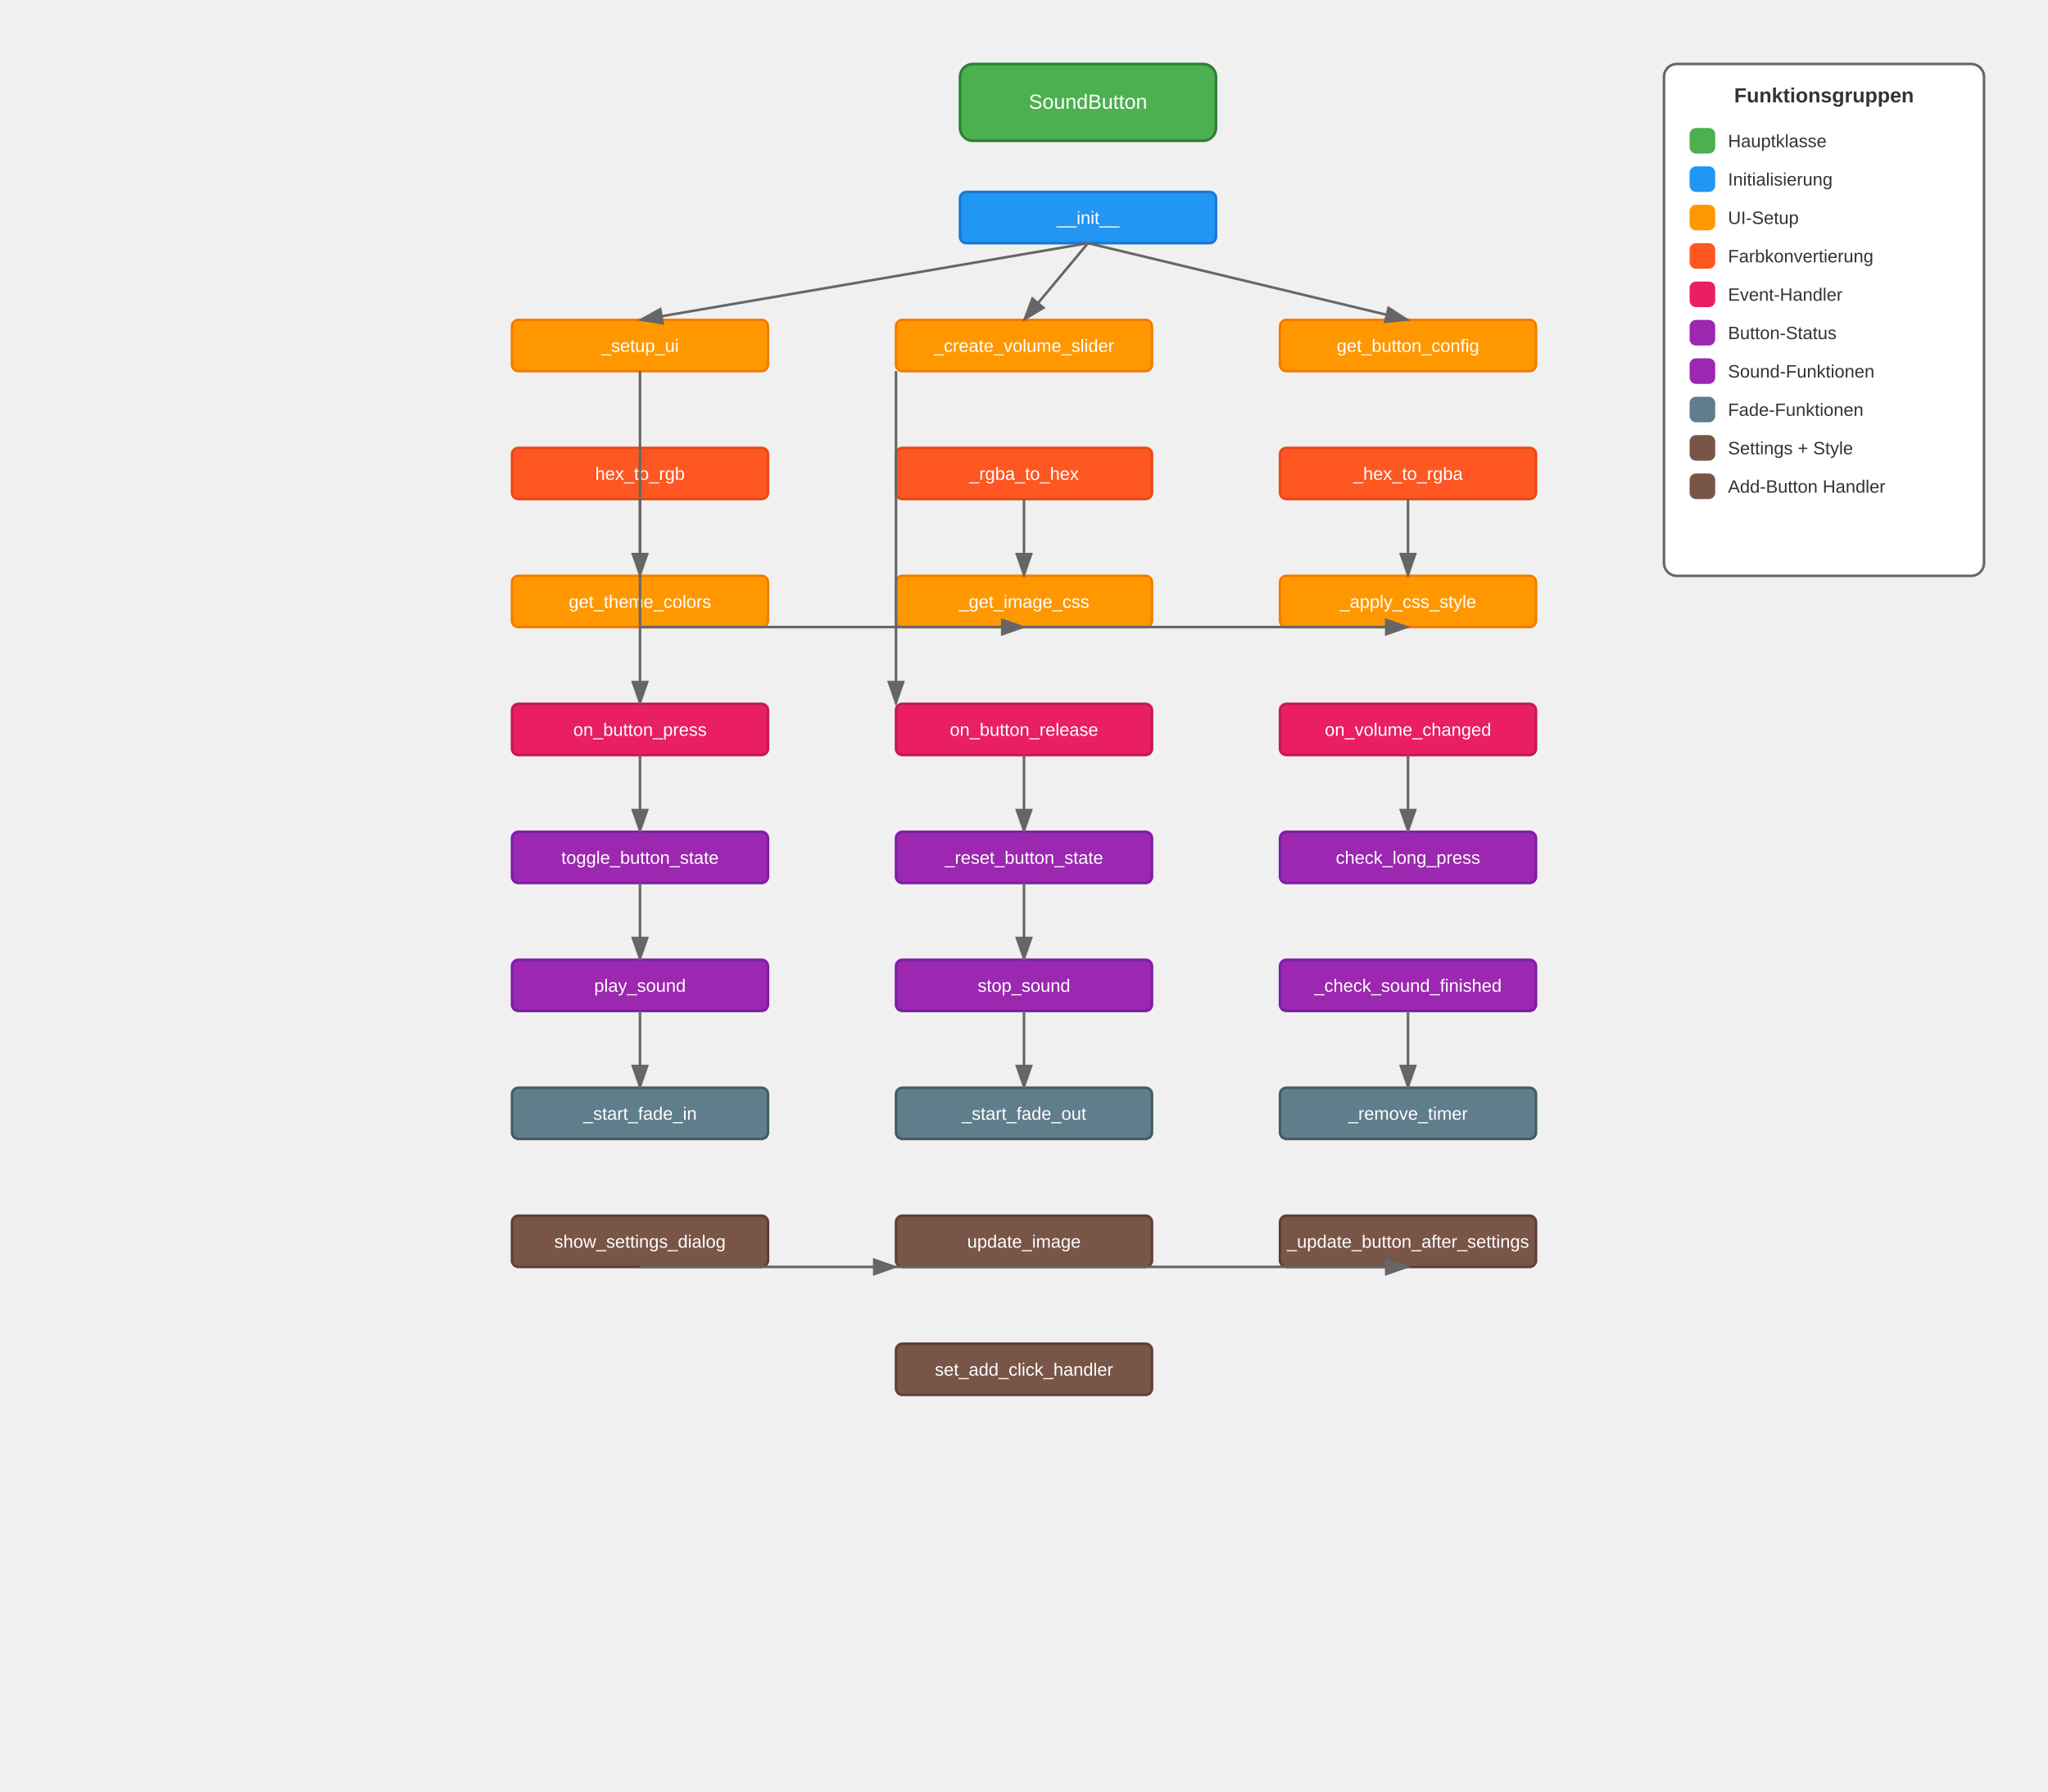
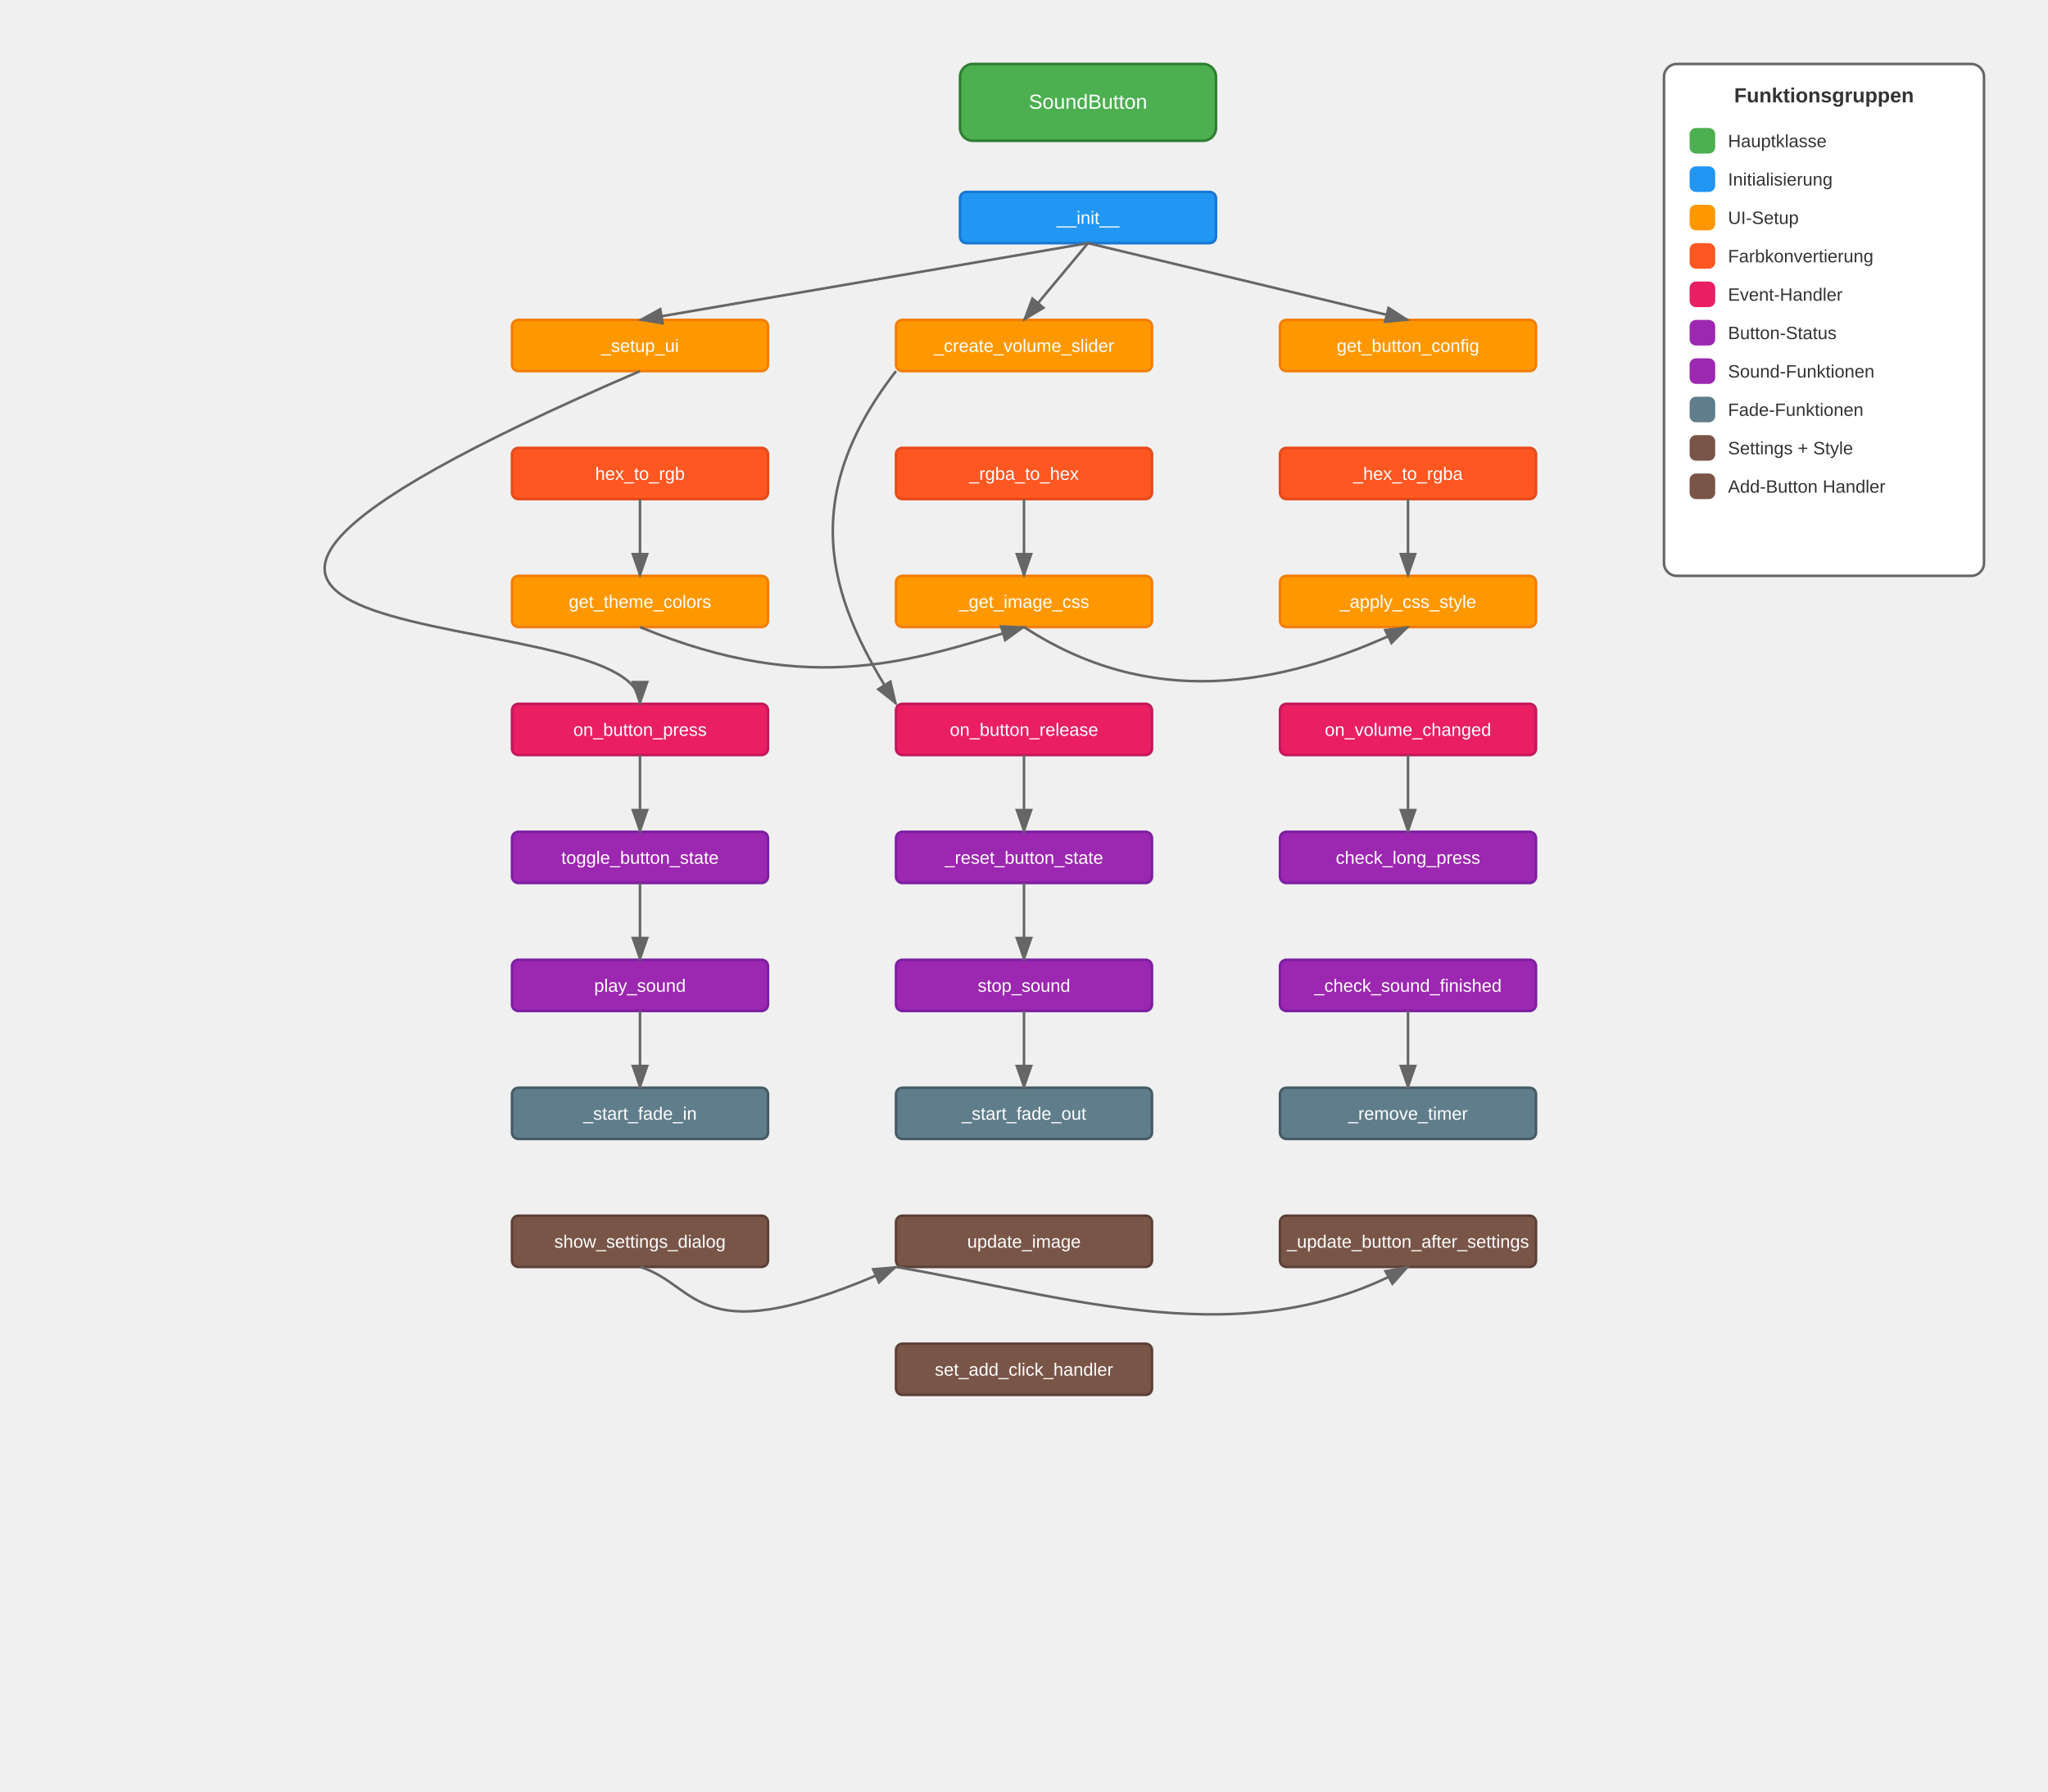
- <svg xmlns="http://www.w3.org/2000/svg" width="1600" height="1400">
-   <rect width="100%" height="100%" fill="#f0f0f0" />
-   <rect x="750" y="50" width="200" height="60" rx="10" fill="#4CAF50" stroke="#2E7D32" stroke-width="2" />
-   <text x="850" y="85" text-anchor="middle" fill="white" font-family="Arial" font-size="16">SoundButton</text>
-   <rect x="750" y="150" width="200" height="40" rx="5" fill="#2196F3" stroke="#1976D2" stroke-width="2" />
-   <text x="850" y="175" text-anchor="middle" fill="white" font-family="Arial" font-size="14">__init__</text>
-   <rect x="400" y="250" width="200" height="40" rx="5" fill="#FF9800" stroke="#F57C00" stroke-width="2" />
-   <text x="500" y="275" text-anchor="middle" fill="white" font-family="Arial" font-size="14">_setup_ui</text>
-   <rect x="700" y="250" width="200" height="40" rx="5" fill="#FF9800" stroke="#F57C00" stroke-width="2" />
-   <text x="800" y="275" text-anchor="middle" fill="white" font-family="Arial" font-size="14">_create_volume_slider</text>
-   <rect x="1000" y="250" width="200" height="40" rx="5" fill="#FF9800" stroke="#F57C00" stroke-width="2" />
-   <text x="1100" y="275" text-anchor="middle" fill="white" font-family="Arial" font-size="14">get_button_config</text>
-   <rect x="400" y="350" width="200" height="40" rx="5" fill="#FF5722" stroke="#E64A19" stroke-width="2" />
-   <text x="500" y="375" text-anchor="middle" fill="white" font-family="Arial" font-size="14">hex_to_rgb</text>
-   <rect x="700" y="350" width="200" height="40" rx="5" fill="#FF5722" stroke="#E64A19" stroke-width="2" />
-   <text x="800" y="375" text-anchor="middle" fill="white" font-family="Arial" font-size="14">_rgba_to_hex</text>
-   <rect x="1000" y="350" width="200" height="40" rx="5" fill="#FF5722" stroke="#E64A19" stroke-width="2" />
-   <text x="1100" y="375" text-anchor="middle" fill="white" font-family="Arial" font-size="14">_hex_to_rgba</text>
-   <rect x="400" y="450" width="200" height="40" rx="5" fill="#FF9800" stroke="#F57C00" stroke-width="2" />
-   <text x="500" y="475" text-anchor="middle" fill="white" font-family="Arial" font-size="14">get_theme_colors</text>
-   <rect x="700" y="450" width="200" height="40" rx="5" fill="#FF9800" stroke="#F57C00" stroke-width="2" />
-   <text x="800" y="475" text-anchor="middle" fill="white" font-family="Arial" font-size="14">_get_image_css</text>
-   <rect x="1000" y="450" width="200" height="40" rx="5" fill="#FF9800" stroke="#F57C00" stroke-width="2" />
-   <text x="1100" y="475" text-anchor="middle" fill="white" font-family="Arial" font-size="14">_apply_css_style</text>
-   <rect x="400" y="550" width="200" height="40" rx="5" fill="#E91E63" stroke="#C2185B" stroke-width="2" />
-   <text x="500" y="575" text-anchor="middle" fill="white" font-family="Arial" font-size="14">on_button_press</text>
-   <rect x="700" y="550" width="200" height="40" rx="5" fill="#E91E63" stroke="#C2185B" stroke-width="2" />
-   <text x="800" y="575" text-anchor="middle" fill="white" font-family="Arial" font-size="14">on_button_release</text>
-   <rect x="1000" y="550" width="200" height="40" rx="5" fill="#E91E63" stroke="#C2185B" stroke-width="2" />
-   <text x="1100" y="575" text-anchor="middle" fill="white" font-family="Arial" font-size="14">on_volume_changed</text>
-   <rect x="400" y="650" width="200" height="40" rx="5" fill="#9C27B0" stroke="#7B1FA2" stroke-width="2" />
-   <text x="500" y="675" text-anchor="middle" fill="white" font-family="Arial" font-size="14">toggle_button_state</text>
-   <rect x="700" y="650" width="200" height="40" rx="5" fill="#9C27B0" stroke="#7B1FA2" stroke-width="2" />
-   <text x="800" y="675" text-anchor="middle" fill="white" font-family="Arial" font-size="14">_reset_button_state</text>
-   <rect x="1000" y="650" width="200" height="40" rx="5" fill="#9C27B0" stroke="#7B1FA2" stroke-width="2" />
-   <text x="1100" y="675" text-anchor="middle" fill="white" font-family="Arial" font-size="14">check_long_press</text>
-   <rect x="400" y="750" width="200" height="40" rx="5" fill="#9C27B0" stroke="#7B1FA2" stroke-width="2" />
-   <text x="500" y="775" text-anchor="middle" fill="white" font-family="Arial" font-size="14">play_sound</text>
-   <rect x="700" y="750" width="200" height="40" rx="5" fill="#9C27B0" stroke="#7B1FA2" stroke-width="2" />
-   <text x="800" y="775" text-anchor="middle" fill="white" font-family="Arial" font-size="14">stop_sound</text>
-   <rect x="1000" y="750" width="200" height="40" rx="5" fill="#9C27B0" stroke="#7B1FA2" stroke-width="2" />
-   <text x="1100" y="775" text-anchor="middle" fill="white" font-family="Arial" font-size="14">_check_sound_finished</text>
-   <rect x="400" y="850" width="200" height="40" rx="5" fill="#607D8B" stroke="#455A64" stroke-width="2" />
-   <text x="500" y="875" text-anchor="middle" fill="white" font-family="Arial" font-size="14">_start_fade_in</text>
-   <rect x="700" y="850" width="200" height="40" rx="5" fill="#607D8B" stroke="#455A64" stroke-width="2" />
-   <text x="800" y="875" text-anchor="middle" fill="white" font-family="Arial" font-size="14">_start_fade_out</text>
-   <rect x="1000" y="850" width="200" height="40" rx="5" fill="#607D8B" stroke="#455A64" stroke-width="2" />
-   <text x="1100" y="875" text-anchor="middle" fill="white" font-family="Arial" font-size="14">_remove_timer</text>
-   <rect x="400" y="950" width="200" height="40" rx="5" fill="#795548" stroke="#5D4037" stroke-width="2" />
-   <text x="500" y="975" text-anchor="middle" fill="white" font-family="Arial" font-size="14">show_settings_dialog</text>
-   <rect x="700" y="950" width="200" height="40" rx="5" fill="#795548" stroke="#5D4037" stroke-width="2" />
-   <text x="800" y="975" text-anchor="middle" fill="white" font-family="Arial" font-size="14">update_image</text>
-   <rect x="1000" y="950" width="200" height="40" rx="5" fill="#795548" stroke="#5D4037" stroke-width="2" />
-   <text x="1100" y="975" text-anchor="middle" fill="white" font-family="Arial" font-size="14">_update_button_after_settings</text>
-   <rect x="700" y="1050" width="200" height="40" rx="5" fill="#795548" stroke="#5D4037" stroke-width="2" />
-   <text x="800" y="1075" text-anchor="middle" fill="white" font-family="Arial" font-size="14">set_add_click_handler</text>
-   <defs>
+ <svg xmlns="http://www.w3.org/2000/svg" width="1600" height="1400" version="1.1" id="svg201">
+   <rect width="100%" height="100%" fill="#f0f0f0" id="rect2" />
+   <rect x="750" y="50" width="200" height="60" rx="10" fill="#4CAF50" stroke="#2E7D32" stroke-width="2" id="rect4" />
+   <text x="850" y="85" text-anchor="middle" fill="white" font-family="Arial" font-size="16" id="text6">SoundButton</text>
+   <rect x="750" y="150" width="200" height="40" rx="5" fill="#2196F3" stroke="#1976D2" stroke-width="2" id="rect8" />
+   <text x="850" y="175" text-anchor="middle" fill="white" font-family="Arial" font-size="14" id="text10">__init__</text>
+   <rect x="400" y="250" width="200" height="40" rx="5" fill="#FF9800" stroke="#F57C00" stroke-width="2" id="rect12" />
+   <text x="500" y="275" text-anchor="middle" fill="white" font-family="Arial" font-size="14" id="text14">_setup_ui</text>
+   <rect x="700" y="250" width="200" height="40" rx="5" fill="#FF9800" stroke="#F57C00" stroke-width="2" id="rect16" />
+   <text x="800" y="275" text-anchor="middle" fill="white" font-family="Arial" font-size="14" id="text18">_create_volume_slider</text>
+   <rect x="1000" y="250" width="200" height="40" rx="5" fill="#FF9800" stroke="#F57C00" stroke-width="2" id="rect20" />
+   <text x="1100" y="275" text-anchor="middle" fill="white" font-family="Arial" font-size="14" id="text22">get_button_config</text>
+   <rect x="400" y="350" width="200" height="40" rx="5" fill="#FF5722" stroke="#E64A19" stroke-width="2" id="rect24" />
+   <text x="500" y="375" text-anchor="middle" fill="white" font-family="Arial" font-size="14" id="text26">hex_to_rgb</text>
+   <rect x="700" y="350" width="200" height="40" rx="5" fill="#FF5722" stroke="#E64A19" stroke-width="2" id="rect28" />
+   <text x="800" y="375" text-anchor="middle" fill="white" font-family="Arial" font-size="14" id="text30">_rgba_to_hex</text>
+   <rect x="1000" y="350" width="200" height="40" rx="5" fill="#FF5722" stroke="#E64A19" stroke-width="2" id="rect32" />
+   <text x="1100" y="375" text-anchor="middle" fill="white" font-family="Arial" font-size="14" id="text34">_hex_to_rgba</text>
+   <rect x="400" y="450" width="200" height="40" rx="5" fill="#FF9800" stroke="#F57C00" stroke-width="2" id="rect36" />
+   <text x="500" y="475" text-anchor="middle" fill="white" font-family="Arial" font-size="14" id="text38">get_theme_colors</text>
+   <rect x="700" y="450" width="200" height="40" rx="5" fill="#FF9800" stroke="#F57C00" stroke-width="2" id="rect40" />
+   <text x="800" y="475" text-anchor="middle" fill="white" font-family="Arial" font-size="14" id="text42">_get_image_css</text>
+   <rect x="1000" y="450" width="200" height="40" rx="5" fill="#FF9800" stroke="#F57C00" stroke-width="2" id="rect44" />
+   <text x="1100" y="475" text-anchor="middle" fill="white" font-family="Arial" font-size="14" id="text46">_apply_css_style</text>
+   <rect x="400" y="550" width="200" height="40" rx="5" fill="#E91E63" stroke="#C2185B" stroke-width="2" id="rect48" />
+   <text x="500" y="575" text-anchor="middle" fill="white" font-family="Arial" font-size="14" id="text50">on_button_press</text>
+   <rect x="700" y="550" width="200" height="40" rx="5" fill="#E91E63" stroke="#C2185B" stroke-width="2" id="rect52" />
+   <text x="800" y="575" text-anchor="middle" fill="white" font-family="Arial" font-size="14" id="text54">on_button_release</text>
+   <rect x="1000" y="550" width="200" height="40" rx="5" fill="#E91E63" stroke="#C2185B" stroke-width="2" id="rect56" />
+   <text x="1100" y="575" text-anchor="middle" fill="white" font-family="Arial" font-size="14" id="text58">on_volume_changed</text>
+   <rect x="400" y="650" width="200" height="40" rx="5" fill="#9C27B0" stroke="#7B1FA2" stroke-width="2" id="rect60" />
+   <text x="500" y="675" text-anchor="middle" fill="white" font-family="Arial" font-size="14" id="text62">toggle_button_state</text>
+   <rect x="700" y="650" width="200" height="40" rx="5" fill="#9C27B0" stroke="#7B1FA2" stroke-width="2" id="rect64" />
+   <text x="800" y="675" text-anchor="middle" fill="white" font-family="Arial" font-size="14" id="text66">_reset_button_state</text>
+   <rect x="1000" y="650" width="200" height="40" rx="5" fill="#9C27B0" stroke="#7B1FA2" stroke-width="2" id="rect68" />
+   <text x="1100" y="675" text-anchor="middle" fill="white" font-family="Arial" font-size="14" id="text70">check_long_press</text>
+   <rect x="400" y="750" width="200" height="40" rx="5" fill="#9C27B0" stroke="#7B1FA2" stroke-width="2" id="rect72" />
+   <text x="500" y="775" text-anchor="middle" fill="white" font-family="Arial" font-size="14" id="text74">play_sound</text>
+   <rect x="700" y="750" width="200" height="40" rx="5" fill="#9C27B0" stroke="#7B1FA2" stroke-width="2" id="rect76" />
+   <text x="800" y="775" text-anchor="middle" fill="white" font-family="Arial" font-size="14" id="text78">stop_sound</text>
+   <rect x="1000" y="750" width="200" height="40" rx="5" fill="#9C27B0" stroke="#7B1FA2" stroke-width="2" id="rect80" />
+   <text x="1100" y="775" text-anchor="middle" fill="white" font-family="Arial" font-size="14" id="text82">_check_sound_finished</text>
+   <rect x="400" y="850" width="200" height="40" rx="5" fill="#607D8B" stroke="#455A64" stroke-width="2" id="rect84" />
+   <text x="500" y="875" text-anchor="middle" fill="white" font-family="Arial" font-size="14" id="text86">_start_fade_in</text>
+   <rect x="700" y="850" width="200" height="40" rx="5" fill="#607D8B" stroke="#455A64" stroke-width="2" id="rect88" />
+   <text x="800" y="875" text-anchor="middle" fill="white" font-family="Arial" font-size="14" id="text90">_start_fade_out</text>
+   <rect x="1000" y="850" width="200" height="40" rx="5" fill="#607D8B" stroke="#455A64" stroke-width="2" id="rect92" />
+   <text x="1100" y="875" text-anchor="middle" fill="white" font-family="Arial" font-size="14" id="text94">_remove_timer</text>
+   <rect x="400" y="950" width="200" height="40" rx="5" fill="#795548" stroke="#5D4037" stroke-width="2" id="rect96" />
+   <text x="500" y="975" text-anchor="middle" fill="white" font-family="Arial" font-size="14" id="text98">show_settings_dialog</text>
+   <rect x="700" y="950" width="200" height="40" rx="5" fill="#795548" stroke="#5D4037" stroke-width="2" id="rect100" />
+   <text x="800" y="975" text-anchor="middle" fill="white" font-family="Arial" font-size="14" id="text102">update_image</text>
+   <rect x="1000" y="950" width="200" height="40" rx="5" fill="#795548" stroke="#5D4037" stroke-width="2" id="rect104" />
+   <text x="1100" y="975" text-anchor="middle" fill="white" font-family="Arial" font-size="14" id="text106">_update_button_after_settings</text>
+   <rect x="700" y="1050" width="200" height="40" rx="5" fill="#795548" stroke="#5D4037" stroke-width="2" id="rect108" />
+   <text x="800" y="1075" text-anchor="middle" fill="white" font-family="Arial" font-size="14" id="text110">set_add_click_handler</text>
+   <defs id="defs115">
    <marker id="arrowhead" markerWidth="10" markerHeight="7" refX="9" refY="3.5" orient="auto">
-       <polygon points="0 0, 10 3.5, 0 7" fill="#666" />
+       <polygon points="0 0, 10 3.5, 0 7" fill="#666" id="polygon112" />
    </marker>
  </defs>
-   <path d="M850,190 L500,250" stroke="#666" stroke-width="2" fill="none" marker-end="url(#arrowhead)" />
-   <path d="M850,190 L800,250" stroke="#666" stroke-width="2" fill="none" marker-end="url(#arrowhead)" />
-   <path d="M850,190 L1100,250" stroke="#666" stroke-width="2" fill="none" marker-end="url(#arrowhead)" />
-   <path d="M500,290 L500,550" stroke="#666" stroke-width="2" fill="none" marker-end="url(#arrowhead)" />
-   <path d="M700,290 L700,550" stroke="#666" stroke-width="2" fill="none" marker-end="url(#arrowhead)" />
-   <path d="M500,390 L500,450" stroke="#666" stroke-width="2" fill="none" marker-end="url(#arrowhead)" />
-   <path d="M800,390 L800,450" stroke="#666" stroke-width="2" fill="none" marker-end="url(#arrowhead)" />
-   <path d="M1100,390 L1100,450" stroke="#666" stroke-width="2" fill="none" marker-end="url(#arrowhead)" />
-   <path d="M500,490 L800,490" stroke="#666" stroke-width="2" fill="none" marker-end="url(#arrowhead)" />
-   <path d="M800,490 L1100,490" stroke="#666" stroke-width="2" fill="none" marker-end="url(#arrowhead)" />
-   <path d="M500,590 L500,650" stroke="#666" stroke-width="2" fill="none" marker-end="url(#arrowhead)" />
-   <path d="M800,590 L800,650" stroke="#666" stroke-width="2" fill="none" marker-end="url(#arrowhead)" />
-   <path d="M1100,590 L1100,650" stroke="#666" stroke-width="2" fill="none" marker-end="url(#arrowhead)" />
-   <path d="M500,690 L500,750" stroke="#666" stroke-width="2" fill="none" marker-end="url(#arrowhead)" />
-   <path d="M800,690 L800,750" stroke="#666" stroke-width="2" fill="none" marker-end="url(#arrowhead)" />
-   <path d="M500,790 L500,850" stroke="#666" stroke-width="2" fill="none" marker-end="url(#arrowhead)" />
-   <path d="M800,790 L800,850" stroke="#666" stroke-width="2" fill="none" marker-end="url(#arrowhead)" />
-   <path d="M1100,790 L1100,850" stroke="#666" stroke-width="2" fill="none" marker-end="url(#arrowhead)" />
-   <path d="M500,990 L700,990" stroke="#666" stroke-width="2" fill="none" marker-end="url(#arrowhead)" />
-   <path d="M700,990 L1100,990" stroke="#666" stroke-width="2" fill="none" marker-end="url(#arrowhead)" />
-   <rect x="1300" y="50" width="250" height="400" rx="10" fill="white" stroke="#666" stroke-width="2" />
-   <text x="1425" y="80" text-anchor="middle" fill="#333" font-family="Arial" font-size="16" font-weight="bold">Funktionsgruppen</text>
-   <rect x="1320" y="100" width="20" height="20" rx="5" fill="#4CAF50" />
-   <text x="1350" y="115" fill="#333" font-family="Arial" font-size="14">Hauptklasse</text>
-   <rect x="1320" y="130" width="20" height="20" rx="5" fill="#2196F3" />
-   <text x="1350" y="145" fill="#333" font-family="Arial" font-size="14">Initialisierung</text>
-   <rect x="1320" y="160" width="20" height="20" rx="5" fill="#FF9800" />
-   <text x="1350" y="175" fill="#333" font-family="Arial" font-size="14">UI-Setup</text>
-   <rect x="1320" y="190" width="20" height="20" rx="5" fill="#FF5722" />
-   <text x="1350" y="205" fill="#333" font-family="Arial" font-size="14">Farbkonvertierung</text>
-   <rect x="1320" y="220" width="20" height="20" rx="5" fill="#E91E63" />
-   <text x="1350" y="235" fill="#333" font-family="Arial" font-size="14">Event-Handler</text>
-   <rect x="1320" y="250" width="20" height="20" rx="5" fill="#9C27B0" />
-   <text x="1350" y="265" fill="#333" font-family="Arial" font-size="14">Button-Status</text>
-   <rect x="1320" y="280" width="20" height="20" rx="5" fill="#9C27B0" />
-   <text x="1350" y="295" fill="#333" font-family="Arial" font-size="14">Sound-Funktionen</text>
-   <rect x="1320" y="310" width="20" height="20" rx="5" fill="#607D8B" />
-   <text x="1350" y="325" fill="#333" font-family="Arial" font-size="14">Fade-Funktionen</text>
-   <rect x="1320" y="340" width="20" height="20" rx="5" fill="#795548" />
-   <text x="1350" y="355" fill="#333" font-family="Arial" font-size="14">Settings + Style</text>
-   <rect x="1320" y="370" width="20" height="20" rx="5" fill="#795548" />
-   <text x="1350" y="385" fill="#333" font-family="Arial" font-size="14">Add-Button Handler</text>
+   <path d="M850,190 L500,250" stroke="#666" stroke-width="2" fill="none" marker-end="url(#arrowhead)" id="path117" />
+   <path d="M850,190 L800,250" stroke="#666" stroke-width="2" fill="none" marker-end="url(#arrowhead)" id="path119" />
+   <path d="M850,190 L1100,250" stroke="#666" stroke-width="2" fill="none" marker-end="url(#arrowhead)" id="path121" />
+   <path d="m 500,290 c -554.307,238.633 0,173.333 0,260" stroke="#666666" stroke-width="2" fill="none" marker-end="url(#arrowhead)" id="path123" />
+   <path d="m 700,290 c -81.504,104.997 -48.051,184.14 0,260" stroke="#666666" stroke-width="2" fill="none" marker-end="url(#arrowhead)" id="path125" />
+   <path d="M500,390 L500,450" stroke="#666" stroke-width="2" fill="none" marker-end="url(#arrowhead)" id="path127" />
+   <path d="M800,390 L800,450" stroke="#666" stroke-width="2" fill="none" marker-end="url(#arrowhead)" id="path129" />
+   <path d="M1100,390 L1100,450" stroke="#666" stroke-width="2" fill="none" marker-end="url(#arrowhead)" id="path131" />
+   <path d="m 500,490 c 135.493,56.154 215.835,25.053 300,0" stroke="#666666" stroke-width="2" fill="none" marker-end="url(#arrowhead)" id="path133" />
+   <path d="m 800,490 c 96.569,62.972 197.301,49.543 300,0" stroke="#666666" stroke-width="2" fill="none" marker-end="url(#arrowhead)" id="path135" />
+   <path d="M500,590 L500,650" stroke="#666" stroke-width="2" fill="none" marker-end="url(#arrowhead)" id="path137" />
+   <path d="M800,590 L800,650" stroke="#666" stroke-width="2" fill="none" marker-end="url(#arrowhead)" id="path139" />
+   <path d="M1100,590 L1100,650" stroke="#666" stroke-width="2" fill="none" marker-end="url(#arrowhead)" id="path141" />
+   <path d="M500,690 L500,750" stroke="#666" stroke-width="2" fill="none" marker-end="url(#arrowhead)" id="path143" />
+   <path d="M800,690 L800,750" stroke="#666" stroke-width="2" fill="none" marker-end="url(#arrowhead)" id="path145" />
+   <path d="M500,790 L500,850" stroke="#666" stroke-width="2" fill="none" marker-end="url(#arrowhead)" id="path147" />
+   <path d="M800,790 L800,850" stroke="#666" stroke-width="2" fill="none" marker-end="url(#arrowhead)" id="path149" />
+   <path d="M1100,790 L1100,850" stroke="#666" stroke-width="2" fill="none" marker-end="url(#arrowhead)" id="path151" />
+   <path d="m 500,990 c 47.715,14.691 42.526,70.39 200,0" stroke="#666666" stroke-width="2" fill="none" marker-end="url(#arrowhead)" id="path153" />
+   <path d="m 700,990 c 135.531,23.223 273.325,70.337 400,0" stroke="#666666" stroke-width="2" fill="none" marker-end="url(#arrowhead)" id="path155" />
+   <rect x="1300" y="50" width="250" height="400" rx="10" fill="white" stroke="#666" stroke-width="2" id="rect157" />
+   <text x="1425" y="80" text-anchor="middle" fill="#333" font-family="Arial" font-size="16" font-weight="bold" id="text159">Funktionsgruppen</text>
+   <rect x="1320" y="100" width="20" height="20" rx="5" fill="#4CAF50" id="rect161" />
+   <text x="1350" y="115" fill="#333" font-family="Arial" font-size="14" id="text163">Hauptklasse</text>
+   <rect x="1320" y="130" width="20" height="20" rx="5" fill="#2196F3" id="rect165" />
+   <text x="1350" y="145" fill="#333" font-family="Arial" font-size="14" id="text167">Initialisierung</text>
+   <rect x="1320" y="160" width="20" height="20" rx="5" fill="#FF9800" id="rect169" />
+   <text x="1350" y="175" fill="#333" font-family="Arial" font-size="14" id="text171">UI-Setup</text>
+   <rect x="1320" y="190" width="20" height="20" rx="5" fill="#FF5722" id="rect173" />
+   <text x="1350" y="205" fill="#333" font-family="Arial" font-size="14" id="text175">Farbkonvertierung</text>
+   <rect x="1320" y="220" width="20" height="20" rx="5" fill="#E91E63" id="rect177" />
+   <text x="1350" y="235" fill="#333" font-family="Arial" font-size="14" id="text179">Event-Handler</text>
+   <rect x="1320" y="250" width="20" height="20" rx="5" fill="#9C27B0" id="rect181" />
+   <text x="1350" y="265" fill="#333" font-family="Arial" font-size="14" id="text183">Button-Status</text>
+   <rect x="1320" y="280" width="20" height="20" rx="5" fill="#9C27B0" id="rect185" />
+   <text x="1350" y="295" fill="#333" font-family="Arial" font-size="14" id="text187">Sound-Funktionen</text>
+   <rect x="1320" y="310" width="20" height="20" rx="5" fill="#607D8B" id="rect189" />
+   <text x="1350" y="325" fill="#333" font-family="Arial" font-size="14" id="text191">Fade-Funktionen</text>
+   <rect x="1320" y="340" width="20" height="20" rx="5" fill="#795548" id="rect193" />
+   <text x="1350" y="355" fill="#333" font-family="Arial" font-size="14" id="text195">Settings + Style</text>
+   <rect x="1320" y="370" width="20" height="20" rx="5" fill="#795548" id="rect197" />
+   <text x="1350" y="385" fill="#333" font-family="Arial" font-size="14" id="text199">Add-Button Handler</text>
</svg>
